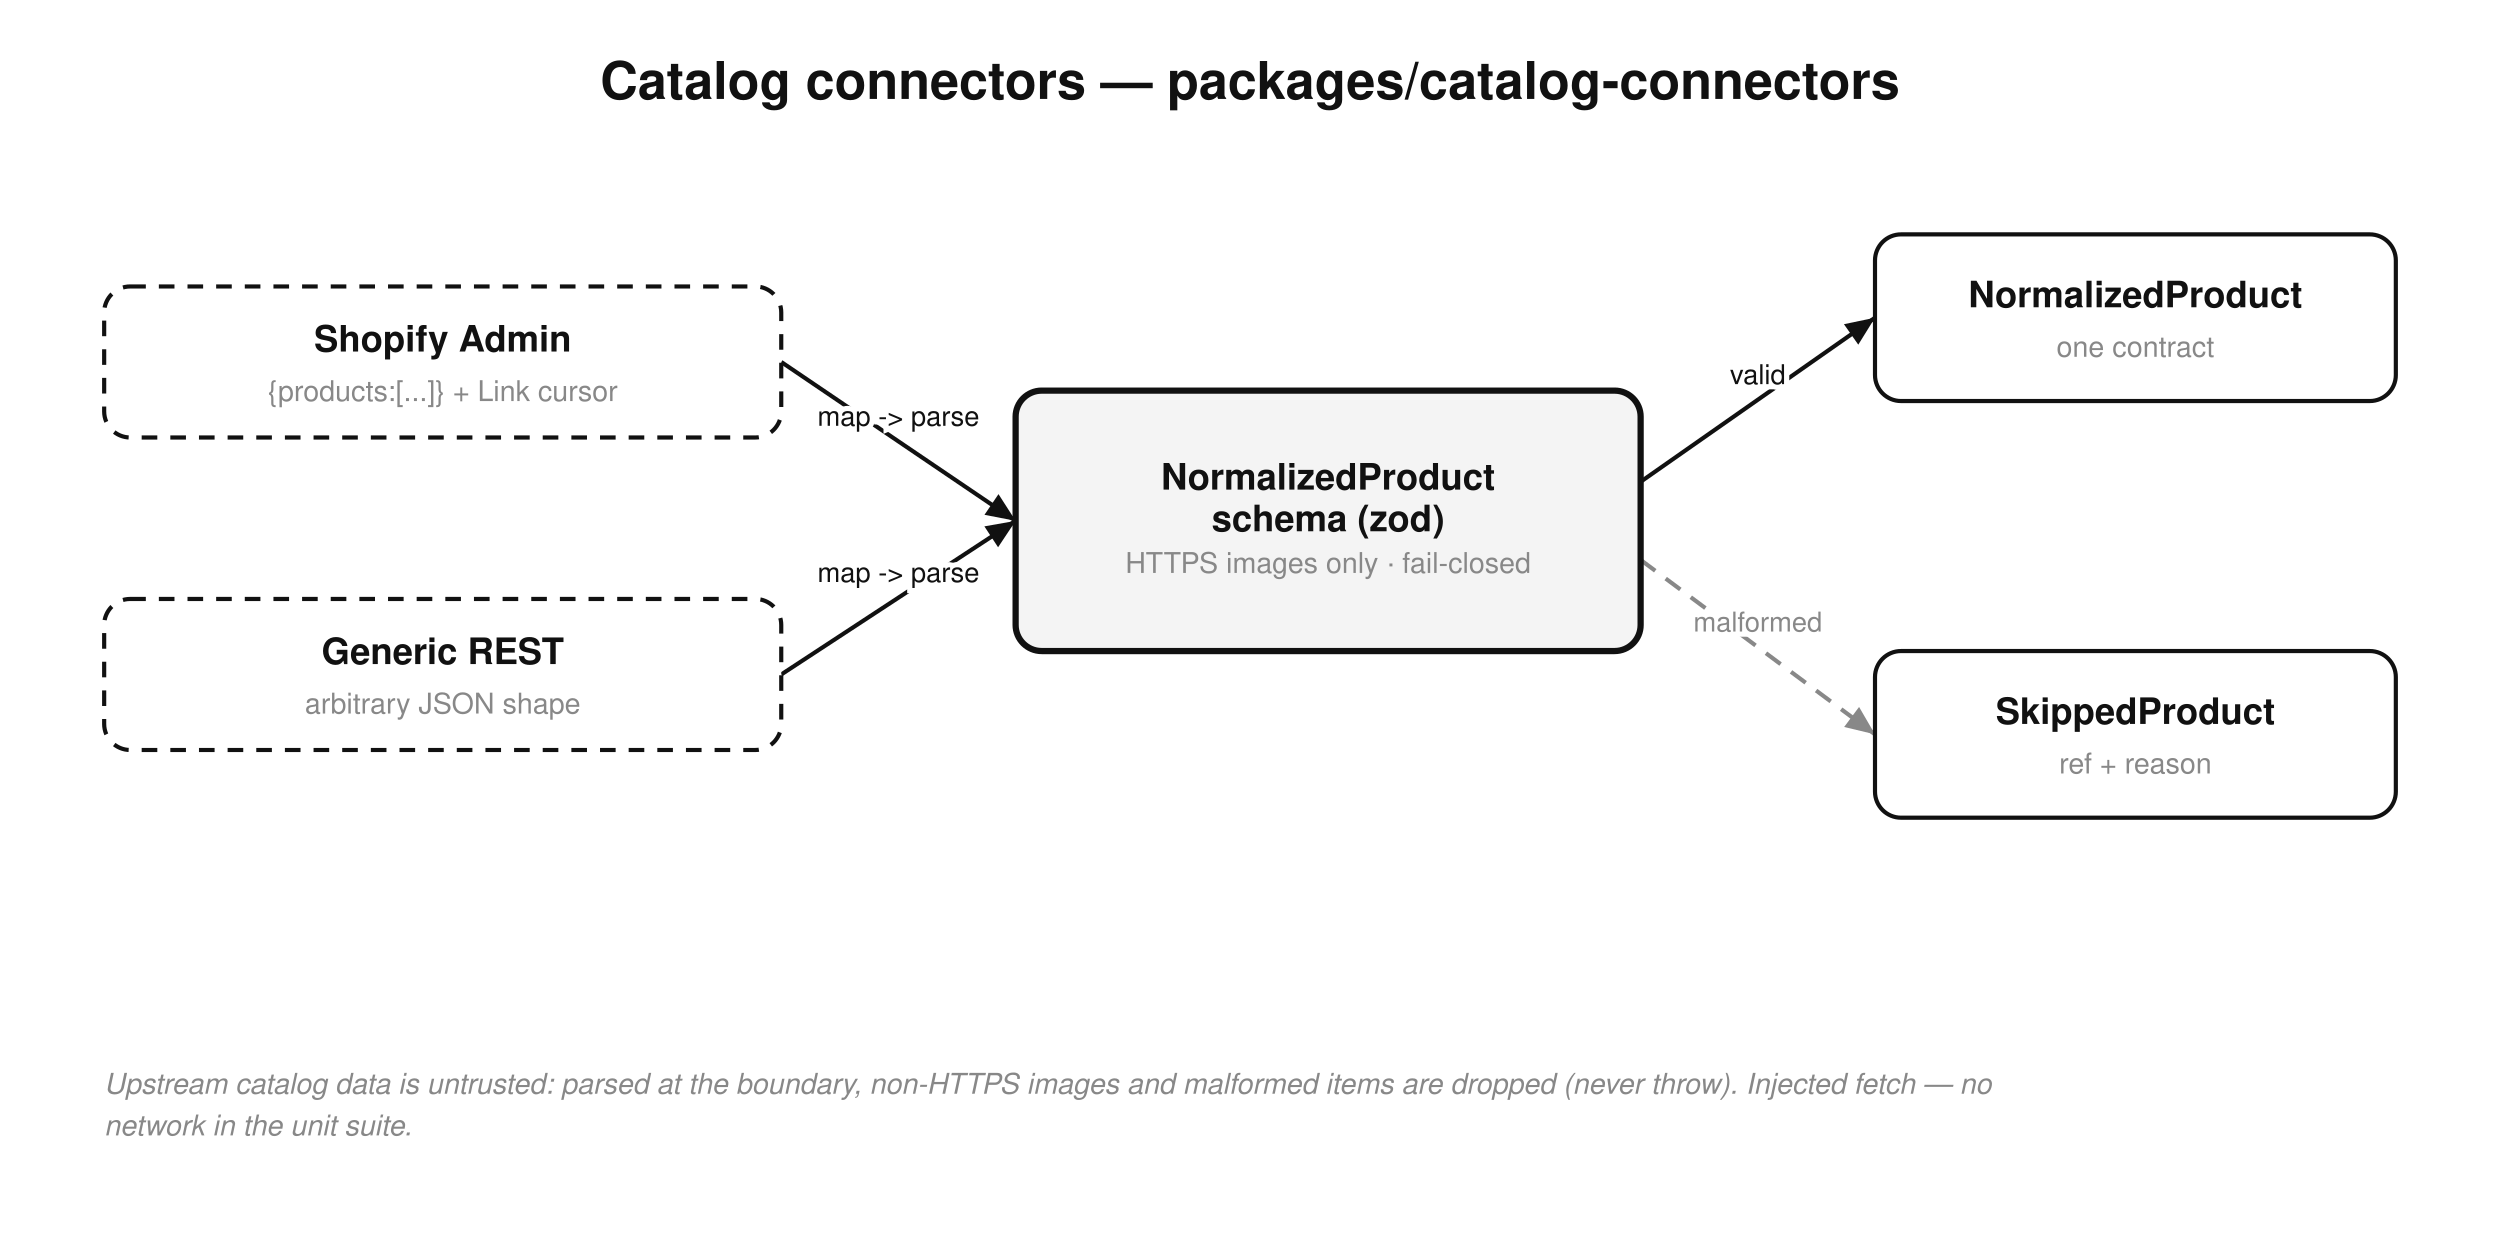
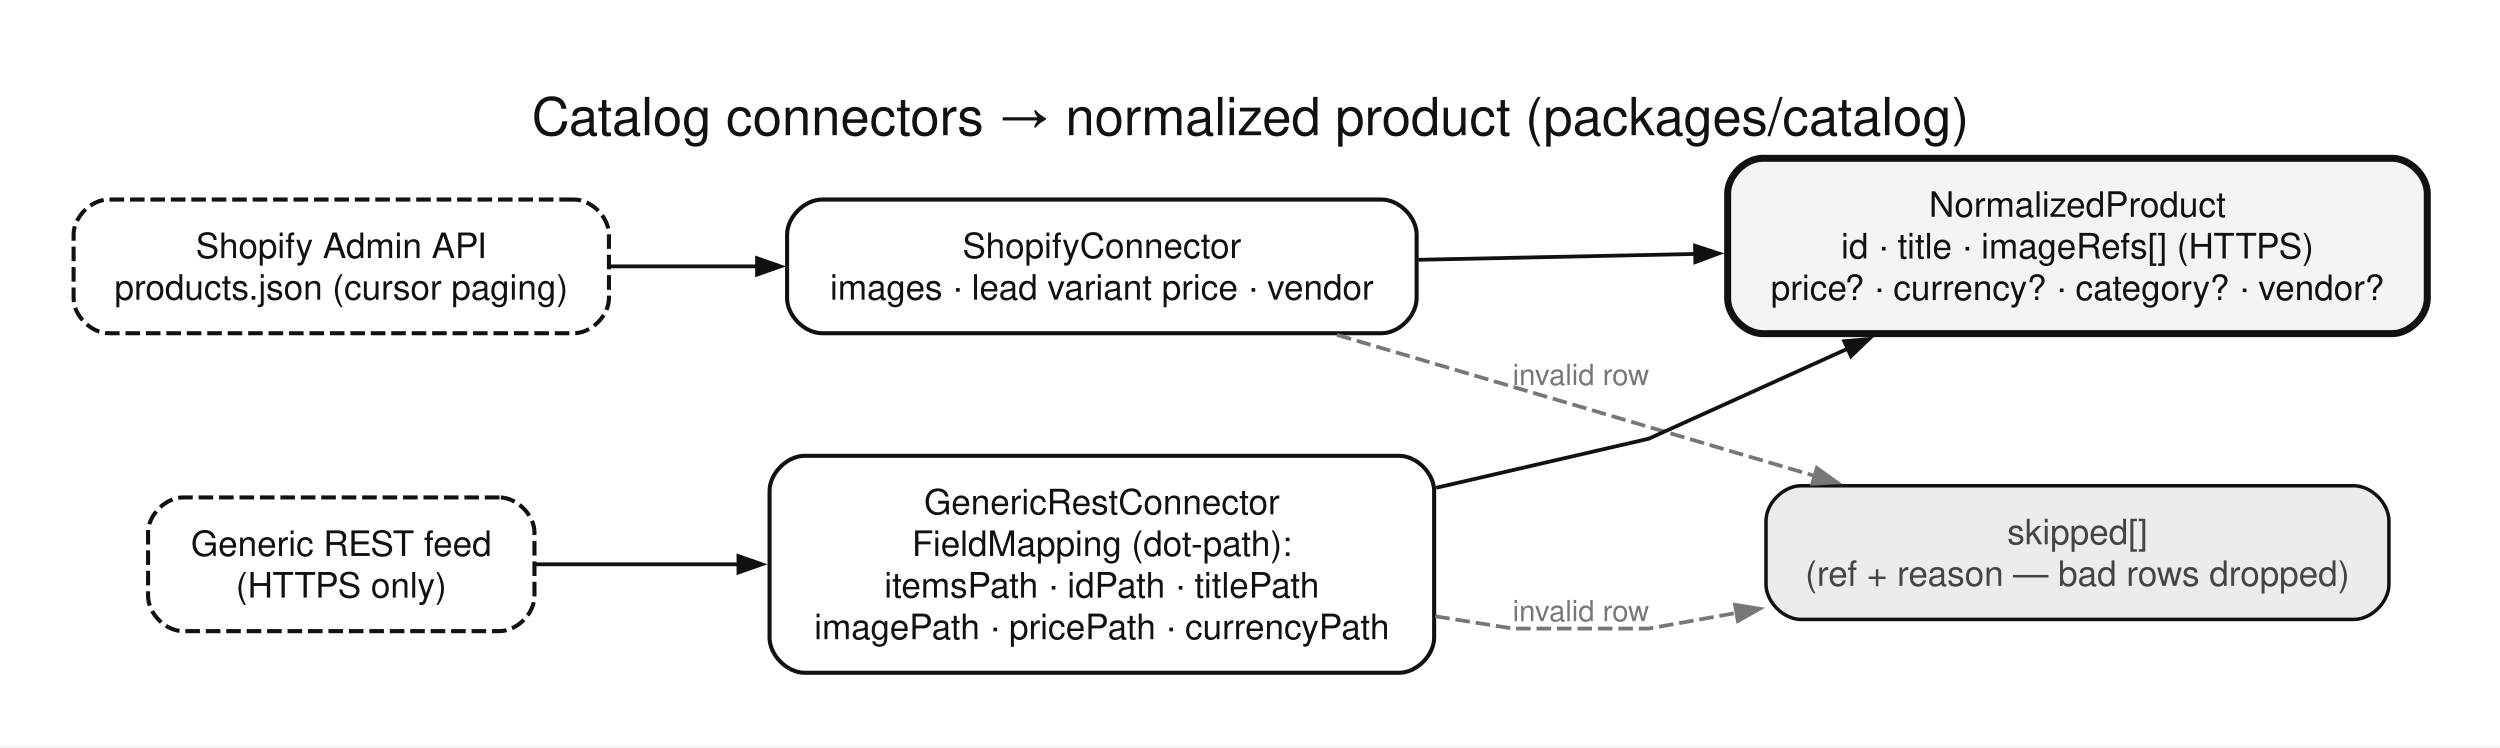
- <svg xmlns="http://www.w3.org/2000/svg" width="960" height="480" viewBox="0 0 960 480">
-   <defs>
-     <marker id="arrowInk" markerWidth="9" markerHeight="9" refX="7" refY="3" orient="auto" markerUnits="strokeWidth">
-       <path d="M0,0 L7,3 L0,6 Z" fill="#111111" />
-     </marker>
-     <marker id="arrowGrey" markerWidth="9" markerHeight="9" refX="7" refY="3" orient="auto" markerUnits="strokeWidth">
-       <path d="M0,0 L7,3 L0,6 Z" fill="#888888" />
-     </marker>
-   </defs>
-   <rect width="960" height="480" fill="#ffffff" />
-   <text x="480.0" y="38" text-anchor="middle" font-family="'Helvetica Neue', Helvetica, Arial, sans-serif" font-size="20" font-weight="700" fill="#111111">Catalog connectors — packages/catalog-connectors</text>
-   <line x1="300" y1="139" x2="390" y2="200" stroke="#111111" stroke-width="1.6" marker-end="url(#arrowInk)" />
-   <text x="345.0" y="163.5" text-anchor="middle" font-family="'Helvetica Neue', Helvetica, Arial, sans-serif" font-size="10.5" fill="#111111">
-     <tspan dx="0" dy="0" style="paint-order:stroke;stroke:#ffffff;stroke-width:4px">map -&gt; parse</tspan>
-   </text>
-   <line x1="300" y1="259" x2="390" y2="200" stroke="#111111" stroke-width="1.6" marker-end="url(#arrowInk)" />
-   <text x="345.0" y="223.5" text-anchor="middle" font-family="'Helvetica Neue', Helvetica, Arial, sans-serif" font-size="10.5" fill="#111111">
-     <tspan dx="0" dy="0" style="paint-order:stroke;stroke:#ffffff;stroke-width:4px">map -&gt; parse</tspan>
-   </text>
-   <line x1="630" y1="185" x2="720" y2="122" stroke="#111111" stroke-width="1.6" marker-end="url(#arrowInk)" />
-   <text x="675.0" y="147.5" text-anchor="middle" font-family="'Helvetica Neue', Helvetica, Arial, sans-serif" font-size="10.5" fill="#111111">
-     <tspan dx="0" dy="0" style="paint-order:stroke;stroke:#ffffff;stroke-width:4px">valid</tspan>
-   </text>
-   <line x1="630" y1="215" x2="720" y2="282" stroke="#888888" stroke-width="1.6" stroke-dasharray="7 5" marker-end="url(#arrowGrey)" />
-   <text x="675.0" y="242.5" text-anchor="middle" font-family="'Helvetica Neue', Helvetica, Arial, sans-serif" font-size="10.5" fill="#888888">
-     <tspan dx="0" dy="0" style="paint-order:stroke;stroke:#ffffff;stroke-width:4px">malformed</tspan>
-   </text>
-   <rect x="40" y="110" width="260" height="58" rx="10" ry="10" fill="#ffffff" stroke="#111111" stroke-width="1.6" stroke-dasharray="6 5" />
-   <text x="170.0" y="135.0" text-anchor="middle" font-family="'Helvetica Neue', Helvetica, Arial, sans-serif" font-size="14" font-weight="600" fill="#111111">Shopify Admin</text>
-   <text x="170.0" y="154.0" text-anchor="middle" font-family="'Helvetica Neue', Helvetica, Arial, sans-serif" font-size="11" fill="#888888">{products:[...]} + Link cursor</text>
-   <rect x="40" y="230" width="260" height="58" rx="10" ry="10" fill="#ffffff" stroke="#111111" stroke-width="1.6" stroke-dasharray="6 5" />
-   <text x="170.0" y="255.0" text-anchor="middle" font-family="'Helvetica Neue', Helvetica, Arial, sans-serif" font-size="14" font-weight="600" fill="#111111">Generic REST</text>
-   <text x="170.0" y="274.0" text-anchor="middle" font-family="'Helvetica Neue', Helvetica, Arial, sans-serif" font-size="11" fill="#888888">arbitrary JSON shape</text>
-   <rect x="390" y="150" width="240" height="100" rx="10" ry="10" fill="#f4f4f4" stroke="#111111" stroke-width="2.4" />
-   <text x="510.0" y="188.0" text-anchor="middle" font-family="'Helvetica Neue', Helvetica, Arial, sans-serif" font-size="14" font-weight="600" fill="#111111">NormalizedProduct</text>
-   <text x="510.0" y="204.0" text-anchor="middle" font-family="'Helvetica Neue', Helvetica, Arial, sans-serif" font-size="14" font-weight="600" fill="#111111">schema (zod)</text>
-   <text x="510.0" y="220.0" text-anchor="middle" font-family="'Helvetica Neue', Helvetica, Arial, sans-serif" font-size="11" fill="#888888">HTTPS images only · fail-closed</text>
-   <rect x="720" y="90" width="200" height="64" rx="10" ry="10" fill="#ffffff" stroke="#111111" stroke-width="1.6" />
-   <text x="820.0" y="118.0" text-anchor="middle" font-family="'Helvetica Neue', Helvetica, Arial, sans-serif" font-size="14" font-weight="600" fill="#111111">NormalizedProduct</text>
-   <text x="820.0" y="137.0" text-anchor="middle" font-family="'Helvetica Neue', Helvetica, Arial, sans-serif" font-size="11" fill="#888888">one contract</text>
-   <rect x="720" y="250" width="200" height="64" rx="10" ry="10" fill="#ffffff" stroke="#111111" stroke-width="1.6" />
-   <text x="820.0" y="278.0" text-anchor="middle" font-family="'Helvetica Neue', Helvetica, Arial, sans-serif" font-size="14" font-weight="600" fill="#111111">SkippedProduct</text>
-   <text x="820.0" y="297.0" text-anchor="middle" font-family="'Helvetica Neue', Helvetica, Arial, sans-serif" font-size="11" fill="#888888">ref + reason</text>
-   <text x="40" y="420" font-family="'Helvetica Neue', Helvetica, Arial, sans-serif" font-size="11" font-style="italic" fill="#888888">Upstream catalog data is untrusted: parsed at the boundary, non-HTTPS images and malformed items are dropped (never throw). Injected fetch — no</text>
-   <text x="40" y="436" font-family="'Helvetica Neue', Helvetica, Arial, sans-serif" font-size="11" font-style="italic" fill="#888888">network in the unit suite.</text>
+ <svg xmlns="http://www.w3.org/2000/svg" width="856pt" height="256pt" viewBox="0.00 0.00 856.00 256.00">
+   <g id="graph0" class="graph" transform="scale(1 1) rotate(0) translate(25.2 230.35)">
+     <polygon fill="white" stroke="none" points="-25.2,25.2 -25.2,-230.35 831.1,-230.35 831.1,25.2 -25.2,25.2" />
+     <text xml:space="preserve" text-anchor="middle" x="402.95" y="-184.05" font-family="Helvetica,sans-Serif" font-size="18.00" fill="#111111">Catalog connectors → normalized product (packages/catalog)</text>
+     <g id="node1" class="node">
+       <path fill="white" stroke="#111111" stroke-width="1.4" stroke-dasharray="5,2" d="M171.3,-162.03C171.3,-162.03 12,-162.03 12,-162.03 6,-162.03 0,-156.03 0,-150.03 0,-150.03 0,-128.25 0,-128.25 0,-122.25 6,-116.25 12,-116.25 12,-116.25 171.3,-116.25 171.3,-116.25 177.3,-116.25 183.3,-122.25 183.3,-128.25 183.3,-128.25 183.3,-150.03 183.3,-150.03 183.3,-156.03 177.3,-162.03 171.3,-162.03" />
+       <text xml:space="preserve" text-anchor="middle" x="91.65" y="-141.99" font-family="Helvetica,sans-Serif" font-size="12.00" fill="#111111">Shopify Admin API</text>
+       <text xml:space="preserve" text-anchor="middle" x="91.65" y="-127.74" font-family="Helvetica,sans-Serif" font-size="12.00" fill="#111111">products.json (cursor paging)</text>
+     </g>
+     <g id="node3" class="node">
+       <path fill="white" stroke="#111111" stroke-width="1.4" d="M447.85,-162.03C447.85,-162.03 256.3,-162.03 256.3,-162.03 250.3,-162.03 244.3,-156.03 244.3,-150.03 244.3,-150.03 244.3,-128.25 244.3,-128.25 244.3,-122.25 250.3,-116.25 256.3,-116.25 256.3,-116.25 447.85,-116.25 447.85,-116.25 453.85,-116.25 459.85,-122.25 459.85,-128.25 459.85,-128.25 459.85,-150.03 459.85,-150.03 459.85,-156.03 453.85,-162.03 447.85,-162.03" />
+       <text xml:space="preserve" text-anchor="middle" x="352.07" y="-141.99" font-family="Helvetica,sans-Serif" font-size="12.00" fill="#111111">ShopifyConnector</text>
+       <text xml:space="preserve" text-anchor="middle" x="352.07" y="-127.74" font-family="Helvetica,sans-Serif" font-size="12.00" fill="#111111">images · lead variant price · vendor</text>
+     </g>
+     <g id="edge1" class="edge">
+       <path fill="none" stroke="#111111" stroke-width="1.3" d="M183.76,-139.14C200.04,-139.14 217.2,-139.14 234.09,-139.14" />
+       <polygon fill="#111111" stroke="#111111" stroke-width="1.3" points="234.02,-141.94 242.02,-139.14 234.02,-136.34 234.02,-141.94" />
+     </g>
+     <g id="node2" class="node">
+       <path fill="white" stroke="#111111" stroke-width="1.4" stroke-dasharray="5,2" d="M145.8,-60.03C145.8,-60.03 37.5,-60.03 37.5,-60.03 31.5,-60.03 25.5,-54.03 25.5,-48.03 25.5,-48.03 25.5,-26.25 25.5,-26.25 25.5,-20.25 31.5,-14.25 37.5,-14.25 37.5,-14.25 145.8,-14.25 145.8,-14.25 151.8,-14.25 157.8,-20.25 157.8,-26.25 157.8,-26.25 157.8,-48.03 157.8,-48.03 157.8,-54.03 151.8,-60.03 145.8,-60.03" />
+       <text xml:space="preserve" text-anchor="middle" x="91.65" y="-39.99" font-family="Helvetica,sans-Serif" font-size="12.00" fill="#111111">Generic REST feed</text>
+       <text xml:space="preserve" text-anchor="middle" x="91.65" y="-25.74" font-family="Helvetica,sans-Serif" font-size="12.00" fill="#111111">(HTTPS only)</text>
+     </g>
+     <g id="node4" class="node">
+       <path fill="white" stroke="#111111" stroke-width="1.4" d="M453.85,-74.28C453.85,-74.28 250.3,-74.28 250.3,-74.28 244.3,-74.28 238.3,-68.28 238.3,-62.28 238.3,-62.28 238.3,-12 238.3,-12 238.3,-6 244.3,0 250.3,0 250.3,0 453.85,0 453.85,0 459.85,0 465.85,-6 465.85,-12 465.85,-12 465.85,-62.28 465.85,-62.28 465.85,-68.28 459.85,-74.28 453.85,-74.28" />
+       <text xml:space="preserve" text-anchor="middle" x="352.07" y="-54.24" font-family="Helvetica,sans-Serif" font-size="12.00" fill="#111111">GenericRestConnector</text>
+       <text xml:space="preserve" text-anchor="middle" x="352.07" y="-39.99" font-family="Helvetica,sans-Serif" font-size="12.00" fill="#111111">FieldMapping (dot-path):</text>
+       <text xml:space="preserve" text-anchor="middle" x="352.07" y="-25.74" font-family="Helvetica,sans-Serif" font-size="12.00" fill="#111111">itemsPath · idPath · titlePath</text>
+       <text xml:space="preserve" text-anchor="middle" x="352.07" y="-11.49" font-family="Helvetica,sans-Serif" font-size="12.00" fill="#111111">imagePath · pricePath · currencyPath</text>
+     </g>
+     <g id="edge2" class="edge">
+       <path fill="none" stroke="#111111" stroke-width="1.3" d="M158.2,-37.14C179.42,-37.14 203.7,-37.14 227.71,-37.14" />
+       <polygon fill="#111111" stroke="#111111" stroke-width="1.3" points="227.65,-39.94 235.65,-37.14 227.65,-34.34 227.65,-39.94" />
+     </g>
+     <g id="node5" class="node">
+       <path fill="#f4f4f4" stroke="#111111" stroke-width="2.4" d="M793.9,-176.15C793.9,-176.15 578.35,-176.15 578.35,-176.15 572.35,-176.15 566.35,-170.15 566.35,-164.15 566.35,-164.15 566.35,-128.12 566.35,-128.12 566.35,-122.12 572.35,-116.12 578.35,-116.12 578.35,-116.12 793.9,-116.12 793.9,-116.12 799.9,-116.12 805.9,-122.12 805.9,-128.12 805.9,-128.12 805.9,-164.15 805.9,-164.15 805.9,-170.15 799.9,-176.15 793.9,-176.15" />
+       <text xml:space="preserve" text-anchor="middle" x="686.12" y="-156.11" font-family="Helvetica,sans-Serif" font-size="12.00" fill="#111111">NormalizedProduct</text>
+       <text xml:space="preserve" text-anchor="middle" x="686.12" y="-141.86" font-family="Helvetica,sans-Serif" font-size="12.00" fill="#111111">id · title · imageRefs[] (HTTPS)</text>
+       <text xml:space="preserve" text-anchor="middle" x="686.12" y="-127.61" font-family="Helvetica,sans-Serif" font-size="12.00" fill="#111111">price? · currency? · category? · vendor?</text>
+     </g>
+     <g id="edge3" class="edge">
+       <path fill="none" stroke="#111111" stroke-width="1.3" d="M460.42,-141.4C490.73,-142.04 524.03,-142.74 555.5,-143.41" />
+       <polygon fill="#111111" stroke="#111111" stroke-width="1.3" points="555.18,-146.2 563.23,-143.57 555.29,-140.6 555.18,-146.2" />
+     </g>
+     <g id="node6" class="node">
+       <path fill="#ececec" stroke="#111111" stroke-width="1.2" d="M780.77,-64.03C780.77,-64.03 591.48,-64.03 591.48,-64.03 585.48,-64.03 579.48,-58.03 579.48,-52.03 579.48,-52.03 579.48,-30.25 579.48,-30.25 579.48,-24.25 585.48,-18.25 591.48,-18.25 591.48,-18.25 780.77,-18.25 780.77,-18.25 786.77,-18.25 792.77,-24.25 792.77,-30.25 792.77,-30.25 792.77,-52.03 792.77,-52.03 792.77,-58.03 786.77,-64.03 780.77,-64.03" />
+       <text xml:space="preserve" text-anchor="middle" x="686.12" y="-43.99" font-family="Helvetica,sans-Serif" font-size="12.00" fill="#444444">skipped[]</text>
+       <text xml:space="preserve" text-anchor="middle" x="686.12" y="-29.74" font-family="Helvetica,sans-Serif" font-size="12.00" fill="#444444">(ref + reason — bad rows dropped)</text>
+     </g>
+     <g id="edge5" class="edge">
+       <path fill="none" stroke="#777777" stroke-width="1.3" stroke-dasharray="5,2" d="M432.61,-115.67C481.92,-101.11 545.35,-82.39 596.3,-67.35" />
+       <polygon fill="#777777" stroke="#777777" stroke-width="1.3" points="596.9,-70.1 603.78,-65.15 595.31,-64.73 596.9,-70.1" />
+       <text xml:space="preserve" text-anchor="middle" x="516.1" y="-98.51" font-family="Helvetica,sans-Serif" font-size="10.00" fill="#777777">invalid row</text>
+     </g>
+     <g id="edge4" class="edge">
+       <path fill="none" stroke="#111111" stroke-width="1.3" d="M466.53,-63.33C505.43,-72.31 539.35,-80.14 539.35,-80.14 539.35,-80.14 572.79,-95.28 607.64,-111.06" />
+       <polygon fill="#111111" stroke="#111111" stroke-width="1.3" points="606.27,-113.51 614.71,-114.26 608.58,-108.41 606.27,-113.51" />
+     </g>
+     <g id="edge6" class="edge">
+       <path fill="none" stroke="#777777" stroke-width="1.3" stroke-dasharray="5,2" d="M466.23,-19.33C481.95,-16.86 492.85,-15.14 492.85,-15.14 492.85,-15.14 539.35,-15.14 539.35,-15.14 539.35,-15.14 551.84,-17.37 569.51,-20.52" />
+       <polygon fill="#777777" stroke="#777777" stroke-width="1.3" points="568.88,-23.25 577.25,-21.9 569.86,-17.74 568.88,-23.25" />
+       <text xml:space="preserve" text-anchor="middle" x="516.1" y="-17.64" font-family="Helvetica,sans-Serif" font-size="10.00" fill="#777777">invalid row</text>
+     </g>
+   </g>
</svg>
